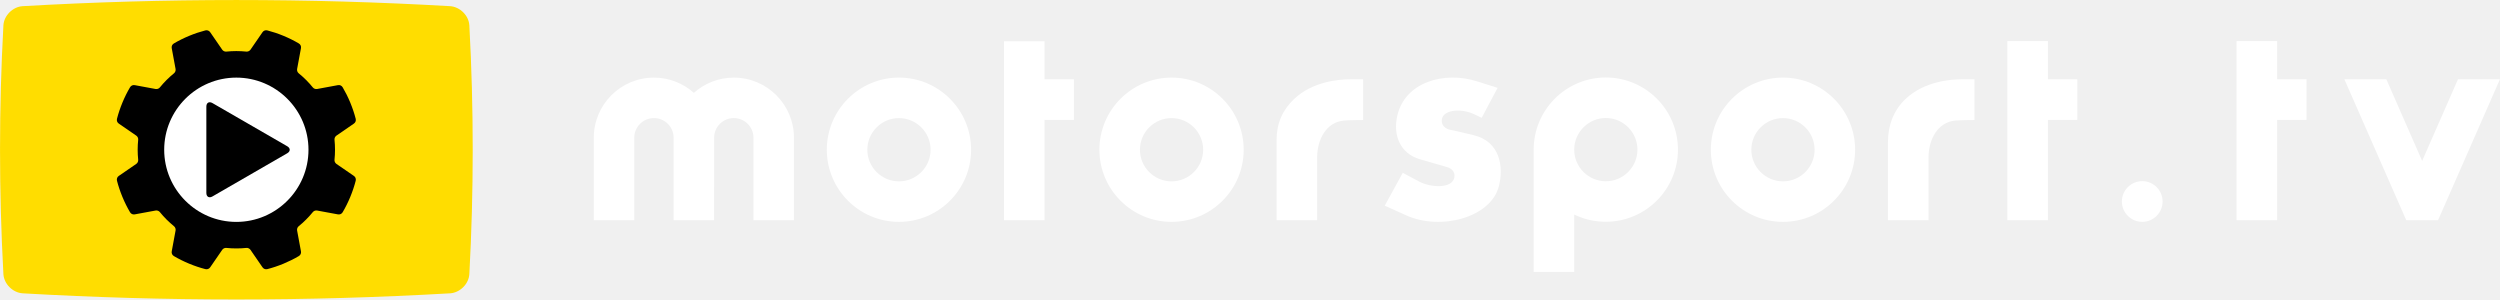
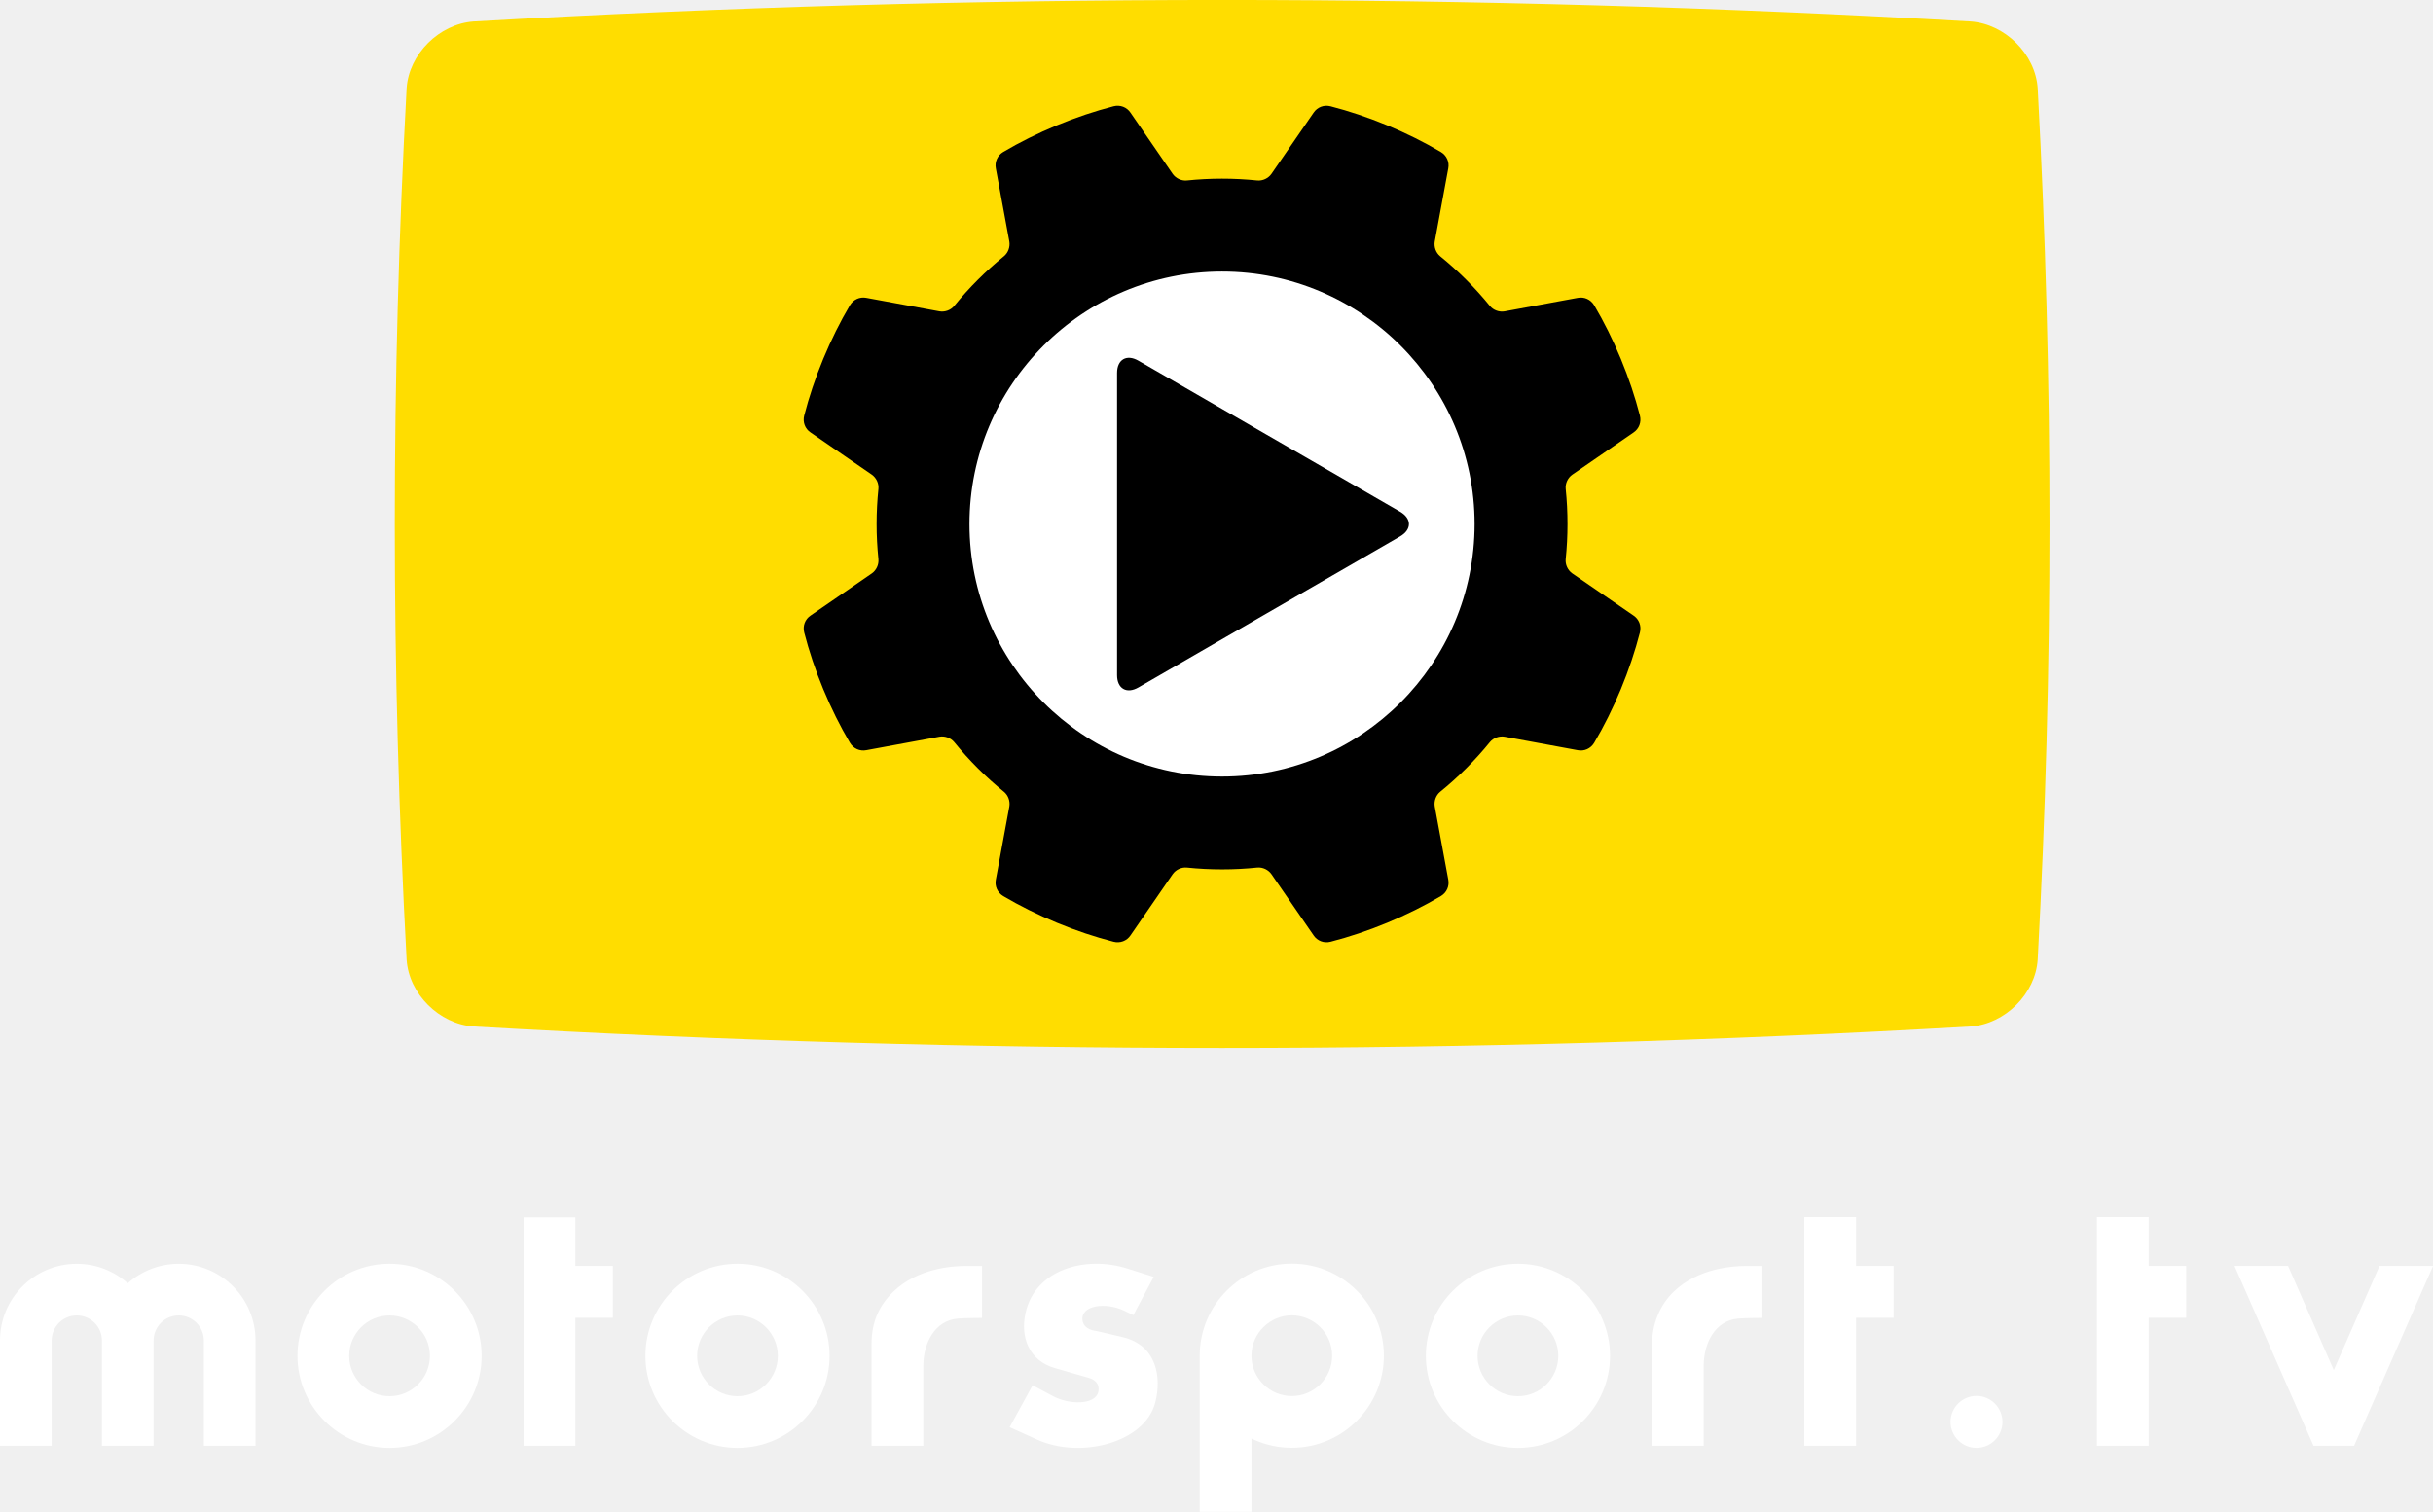
- <svg xmlns="http://www.w3.org/2000/svg" id="svg2" width="946.18" height="113.33" version="1.1" viewBox="0 0 946.18 113.33" xml:space="preserve">
-   <g id="g10" transform="matrix(1.3333 0 0 -1.3333 -54.589 464.67)">
-     <g id="g20" transform="translate(168.74 265.25)">
-       <path id="path22" d="m0 0c-40.519-2.327-80.882-2.327-121.4 0-2.792 0.201-5.25 2.649-5.43 5.422-1.279 23.618-1.28 47.042 0 70.665 0.18 2.773 2.638 5.221 5.43 5.422 40.523 2.327 80.886 2.327 121.4 0 2.792-0.201 5.25-2.649 5.431-5.422 1.279-23.623 1.279-47.047 0-70.665-0.181-2.773-2.639-5.221-5.431-5.422" fill="#fd0" />
-     </g>
-     <g id="g24" transform="translate(116.83 272.12)">
-       <path id="path26" d="m0 0c-0.541-0.139-1.076 0.072-1.374 0.515 0 0-3.165 4.608-3.419 4.967-0.253 0.359-0.702 0.577-1.149 0.536-1.882-0.195-3.796-0.198-5.712-1e-3 -0.448 0.041-0.896-0.176-1.149-0.535-0.254-0.359-3.419-4.967-3.419-4.967-0.298-0.443-0.833-0.654-1.374-0.515-1.492 0.383-3.047 0.902-4.596 1.544s-3.015 1.374-4.342 2.158c-0.48 0.284-0.71 0.811-0.607 1.336 0 0 1.02 5.497 1.095 5.93 0.074 0.433-0.089 0.903-0.434 1.191-1.469 1.193-2.824 2.544-4.04 4.039-0.287 0.344-0.757 0.508-1.19 0.434-0.433-0.075-5.93-1.095-5.93-1.095-0.524-0.103-1.052 0.127-1.336 0.607-0.784 1.326-1.516 2.793-2.158 4.342s-1.161 3.104-1.544 4.596c-0.139 0.541 0.072 1.076 0.515 1.374 0 0 4.608 3.165 4.967 3.419 0.359 0.253 0.576 0.701 0.535 1.149-0.197 1.916-0.194 3.83 1e-3 5.712 0.041 0.447-0.177 0.895-0.536 1.149s-4.967 3.419-4.967 3.419c-0.443 0.298-0.654 0.833-0.515 1.374 0.383 1.492 0.902 3.046 1.544 4.596 0.642 1.549 1.374 3.015 2.158 4.341 0.284 0.481 0.812 0.71 1.336 0.608 0 0 5.497-1.021 5.93-1.095s0.903 0.089 1.19 0.434c1.216 1.495 2.572 2.845 4.04 4.039 0.345 0.287 0.508 0.758 0.434 1.191-0.075 0.433-1.095 5.929-1.095 5.929-0.103 0.525 0.127 1.052 0.607 1.337 1.326 0.784 2.793 1.516 4.342 2.158 1.549 0.641 3.104 1.16 4.596 1.544 0.541 0.139 1.076-0.072 1.374-0.516 0 0 3.165-4.608 3.419-4.966 0.253-0.359 0.701-0.577 1.149-0.536 1.882 0.194 3.796 0.198 5.712 1e-3 0.447-0.041 0.896 0.176 1.149 0.534 0.254 0.359 3.419 4.967 3.419 4.967 0.298 0.444 0.833 0.655 1.374 0.516 1.492-0.384 3.046-0.903 4.596-1.544 1.549-0.642 3.015-1.374 4.341-2.158 0.481-0.285 0.711-0.812 0.608-1.337 0 0-1.021-5.496-1.095-5.929s0.089-0.904 0.434-1.191c1.468-1.194 2.824-2.544 4.04-4.039 0.287-0.345 0.757-0.509 1.19-0.434 0.433 0.074 5.929 1.095 5.929 1.095 0.525 0.103 1.052-0.127 1.337-0.608 0.784-1.326 1.516-2.792 2.158-4.341 0.641-1.55 1.16-3.104 1.544-4.596 0.139-0.541-0.072-1.076-0.516-1.374 0 0-4.608-3.165-4.966-3.419-0.359-0.254-0.576-0.702-0.535-1.149 0.197-1.916 0.193-3.83-1e-3 -5.712-0.041-0.448 0.177-0.896 0.536-1.149 0.358-0.254 4.966-3.419 4.966-3.419 0.444-0.298 0.655-0.833 0.516-1.374-0.384-1.492-0.903-3.047-1.544-4.596-0.642-1.55-1.374-3.016-2.158-4.342-0.284-0.48-0.812-0.71-1.336-0.607 0 0-5.497 1.02-5.93 1.095-0.433 0.074-0.903-0.09-1.19-0.434-1.216-1.495-2.572-2.846-4.04-4.039-0.345-0.288-0.508-0.758-0.434-1.191s1.095-5.93 1.095-5.93c0.102-0.525-0.127-1.052-0.608-1.336-1.326-0.784-2.792-1.516-4.341-2.158-1.55-0.642-3.104-1.161-4.596-1.544" />
-     </g>
-     <g id="g28" transform="translate(108.03 326.48)">
-       <path id="path30" d="m0 0c-11.293 0-20.479-9.186-20.479-20.479s9.186-20.479 20.479-20.479 20.479 9.186 20.479 20.479-9.186 20.479-20.479 20.479" fill="#fff" />
-     </g>
-     <g id="g32" transform="translate(122.47 307)">
-       <path id="path34" d="m0 0c0.953-0.55 0.953-1.45 0-2l-21.22-12.251c-0.953-0.55-1.732-0.1-1.732 1v24.502c0 1.1 0.779 1.55 1.732 1z" />
-     </g>
-     <g id="g36" transform="translate(337.45 336.79)" fill="#fff">
-       <path id="path38" d="m0 0h-11.517v-50.782h11.517v28.463h8.338v11.54h-8.338z" fill="#fff" />
-     </g>
-     <g id="g40" transform="translate(296.12 297.03)" fill="#fff">
-       <path id="path42" d="m0 0c-4.95 0-8.972 4.032-8.972 8.976 0 4.95 4.022 8.982 8.972 8.982 4.953 0 8.979-4.032 8.979-8.982 0-4.944-4.026-8.976-8.979-8.976m0 29.456c-11.293 0-20.477-9.188-20.477-20.48 0-11.293 9.184-20.474 20.477-20.474 11.296 0 20.48 9.181 20.48 20.474 0 11.292-9.184 20.48-20.48 20.48" fill="#fff" />
-     </g>
-     <g id="g44" transform="translate(373.5 297.03)" fill="#fff">
-       <path id="path46" d="m0 0c-4.953 0-8.976 4.032-8.976 8.976 0 4.95 4.023 8.982 8.976 8.982 4.95 0 8.972-4.032 8.972-8.982 0-4.944-4.022-8.976-8.972-8.976m0 29.456c-11.296 0-20.48-9.188-20.48-20.48 0-11.293 9.184-20.474 20.48-20.474 11.293 0 20.477 9.181 20.477 20.474 0 11.292-9.184 20.48-20.477 20.48" fill="#fff" />
-     </g>
-     <g id="g48" transform="translate(249.24 326.48)" fill="#fff">
-       <path id="path50" d="m0 0c-4.354 0-8.318-1.643-11.335-4.325-3.017 2.682-6.981 4.325-11.335 4.325-9.431 0-17.076-7.645-17.076-17.076v-23.405h11.488v23.405c0 3.085 2.503 5.588 5.588 5.588 3.088 0 5.591-2.503 5.591-5.588v-23.405h11.485l6e-3 23.405c0 3.085 2.5 5.588 5.588 5.588 3.085 0 5.588-2.503 5.588-5.588v-23.405h11.488v23.405c0 9.431-7.645 17.076-17.076 17.076" fill="#fff" />
-     </g>
-     <g id="g52" transform="translate(408.25 320.37)" fill="#fff">
-       <path id="path54" d="m0 0c-3.232-3.088-4.937-6.815-4.937-11.677v-22.696h11.517v18.114c0.105 4.745 2.506 9.731 7.638 10.18 1.406 0.136 5.406 0.153 5.406 0.153v11.559h-3.668c-3.02 0-10.638-0.55-15.956-5.633" fill="#fff" />
-     </g>
-     <g id="g56" transform="translate(547.06 297.03)" fill="#fff">
-       <path id="path58" d="m0 0c-4.95 0-8.979 4.032-8.979 8.976 0 4.95 4.029 8.982 8.979 8.982 4.953 0 8.976-4.032 8.976-8.982 0-4.944-4.023-8.976-8.976-8.976m0 29.456c-11.293 0-20.477-9.188-20.477-20.48 0-11.293 9.184-20.474 20.477-20.474 11.296 0 20.48 9.181 20.48 20.474 0 11.292-9.184 20.48-20.48 20.48" fill="#fff" />
-     </g>
-     <g id="g60" transform="translate(622.27 326.01)" fill="#fff">
-       <path id="path62" d="m0 0v10.834h-11.514v-50.84h11.514v28.466h8.341v11.54z" fill="#fff" />
-     </g>
-     <g id="g64" transform="translate(581.8 320.37)" fill="#fff">
-       <path id="path66" d="m0 0c-3.232-3.088-4.937-7.29-4.937-12.152v-22.221h11.514v18.114c0.104 4.745 2.509 9.731 7.641 10.18 1.406 0.136 5.406 0.153 5.406 0.153v11.559h-3.668c-3.02 0-10.638-0.55-15.956-5.633" fill="#fff" />
-     </g>
-     <g id="g68" transform="translate(496.77 297.06)" fill="#fff">
-       <path id="path70" d="m0 0c-4.908 0-8.933 3.987-8.969 8.885l-3e-3 0.273c0.104 4.856 4.129 8.797 8.972 8.797 4.95 0 8.979-4.026 8.979-8.976s-4.029-8.979-8.979-8.979m0 29.456c-11.293 0-20.477-9.188-20.477-20.48v-34.715h11.508v16.285l0.752-0.332c2.571-1.139 5.34-1.715 8.217-1.715 11.293 0 20.48 9.187 20.48 20.48 0 11.289-9.187 20.477-20.48 20.477" fill="#fff" />
-     </g>
-     <g id="g72" transform="translate(459.1 310.18)" fill="#fff">
-       <path id="path74" d="m0 0-5.705 1.331c-0.355 0.078-2.88 0.225-3.18 2.444-0.367 3.326 5.188 4.071 9.328 2.07l1.991-0.96 4.521 8.507-5.845 1.848c-9.249 2.955-20.5-0.146-22.648-9.841-1.253-5.545 0.895-10.648 6.441-12.276l7.697-2.219c1.34-0.371 2.362-1.406 2.069-2.965-0.589-3.173-6.655-2.955-10.062-1.1l-4.576 2.438-5.113-9.324 6.063-2.737c9.767-4.436 24.115-0.664 26.338 8.292 1.409 5.468 0.368 12.715-7.319 14.492" fill="#fff" />
-     </g>
-     <g id="g76" transform="translate(649.04 297.09)" fill="#fff">
-       <path id="path78" d="m0 0c-3.186 0-5.777-2.591-5.777-5.776 0-3.186 2.591-5.777 5.777-5.777 3.185 0 5.776 2.591 5.776 5.777 0 3.185-2.591 5.776-5.776 5.776" fill="#fff" />
-     </g>
-     <g id="g80" transform="translate(695.67 326.01)" fill="#fff">
-       <path id="path82" d="m0 0h-8.338v10.834h-11.518v-50.841h11.518v28.466h8.338z" fill="#fff" />
-     </g>
-     <g id="g84" transform="translate(733.01 286)" fill="#fff">
-       <path id="path86" d="m0 0 17.564 40.007h-11.908l-10.168-23.176-10.167 23.176h-11.909l17.565-40.007z" fill="#fff" />
-     </g>
+ <svg xmlns="http://www.w3.org/2000/svg" id="svg2" width="1287.2" height="800" version="1.1" viewBox="0 0 1287.2 800" xml:space="preserve">
+   <g id="g4702" transform="matrix(4.8936 0 0 4.8936 208.81 -.045454)" stroke-width="1.333">
+     <path id="path22" d="m170.39 111.01c-54.024 3.103-107.84 3.103-161.86 0-3.723-0.268-7-3.532-7.24-7.229-1.705-31.49-1.707-62.721 0-94.218 0.24-3.697 3.517-6.961 7.24-7.229 54.029-3.103 107.85-3.103 161.86 0 3.723 0.268 7 3.532 7.241 7.229 1.705 31.497 1.705 62.728 0 94.218-0.241 3.697-3.519 6.961-7.241 7.229" fill="#fd0" />
+     <path id="path26" d="m101.18 101.85c-0.721 0.185-1.435-0.096-1.832-0.687 0 0-4.22-6.144-4.559-6.622-0.337-0.479-0.936-0.769-1.532-0.715-2.509 0.26-5.061 0.264-7.616 0.001-0.597-0.055-1.195 0.235-1.532 0.713-0.339 0.479-4.559 6.622-4.559 6.622-0.397 0.591-1.111 0.872-1.832 0.687-1.989-0.511-4.063-1.203-6.128-2.059-2.065-0.856-4.02-1.832-5.789-2.877-0.64-0.379-0.947-1.081-0.809-1.781 0 0 1.36-7.329 1.46-7.907 0.099-0.577-0.119-1.204-0.579-1.588-1.959-1.591-3.765-3.392-5.386-5.385-0.383-0.459-1.009-0.677-1.587-0.579-0.577 0.1-7.907 1.46-7.907 1.46-0.699 0.137-1.403-0.169-1.781-0.809-1.045-1.768-2.021-3.724-2.877-5.789-0.856-2.065-1.548-4.139-2.059-6.128-0.185-0.721 0.096-1.435 0.687-1.832 0 0 6.144-4.22 6.622-4.559 0.479-0.337 0.768-0.935 0.713-1.532-0.263-2.555-0.259-5.106 0.001-7.616 0.055-0.596-0.236-1.193-0.715-1.532-0.479-0.339-6.622-4.559-6.622-4.559-0.591-0.397-0.872-1.111-0.687-1.832 0.511-1.989 1.203-4.061 2.059-6.128 0.856-2.065 1.832-4.02 2.877-5.788 0.379-0.641 1.083-0.947 1.781-0.811 0 0 7.329 1.361 7.907 1.46 0.577 0.099 1.204-0.119 1.587-0.579 1.621-1.993 3.429-3.793 5.386-5.385 0.46-0.383 0.677-1.011 0.579-1.588-0.1-0.577-1.46-7.905-1.46-7.905-0.137-0.7 0.169-1.403 0.809-1.783 1.768-1.045 3.724-2.021 5.789-2.877 2.065-0.855 4.139-1.547 6.128-2.059 0.721-0.185 1.435 0.096 1.832 0.688 0 0 4.22 6.144 4.559 6.621 0.337 0.479 0.935 0.769 1.532 0.715 2.509-0.259 5.061-0.264 7.616-0.001 0.596 0.055 1.195-0.235 1.532-0.712 0.339-0.479 4.559-6.622 4.559-6.622 0.397-0.592 1.111-0.873 1.832-0.688 1.989 0.512 4.061 1.204 6.128 2.059 2.065 0.856 4.02 1.832 5.788 2.877 0.641 0.38 0.948 1.083 0.811 1.783 0 0-1.361 7.328-1.46 7.905-0.099 0.577 0.119 1.205 0.579 1.588 1.957 1.592 3.765 3.392 5.386 5.385 0.383 0.46 1.009 0.679 1.587 0.579 0.577-0.099 7.905-1.46 7.905-1.46 0.7-0.137 1.403 0.169 1.783 0.811 1.045 1.768 2.021 3.723 2.877 5.788 0.855 2.067 1.547 4.139 2.059 6.128 0.185 0.721-0.096 1.435-0.688 1.832 0 0-6.144 4.22-6.621 4.559-0.479 0.339-0.768 0.936-0.713 1.532 0.263 2.555 0.257 5.106-1e-3 7.616-0.055 0.597 0.236 1.195 0.715 1.532 0.477 0.339 6.621 4.559 6.621 4.559 0.592 0.397 0.873 1.111 0.688 1.832-0.512 1.989-1.204 4.063-2.059 6.128-0.856 2.067-1.832 4.021-2.877 5.789-0.379 0.64-1.083 0.947-1.781 0.809 0 0-7.329-1.36-7.907-1.46-0.577-0.099-1.204 0.12-1.587 0.579-1.621 1.993-3.429 3.795-5.386 5.385-0.46 0.384-0.677 1.011-0.579 1.588 0.099 0.577 1.46 7.907 1.46 7.907 0.136 0.7-0.169 1.403-0.811 1.781-1.768 1.045-3.723 2.021-5.788 2.877-2.067 0.856-4.139 1.548-6.128 2.059" />
+     <path id="path30" d="m89.447 29.374c-15.057 0-27.305 12.248-27.305 27.305s12.248 27.305 27.305 27.305c15.057 0 27.305-12.248 27.305-27.305s-12.248-27.305-27.305-27.305" fill="#fff" />
+     <path id="path34" d="m108.7 55.347c1.271 0.733 1.271 1.933 0 2.667l-28.293 16.334c-1.271 0.733-2.309 0.133-2.309-1.333v-32.669c0-1.467 1.039-2.067 2.309-1.333z" />
+   </g>
+   <g id="g4696" transform="matrix(1.7843 0 0 1.7843 -400.98 616.37)" fill="#fff" stroke-width="1.333">
+     <path id="path38" d="m395.33 15.628h-15.356v67.708h15.356v-37.95h11.117v-15.386h-11.117z" />
+     <path id="path42" d="m340.23 68.64c-6.6 0-11.962-5.376-11.962-11.968 0-6.6 5.362-11.976 11.962-11.976 6.604 0 11.972 5.376 11.972 11.976 0 6.592-5.368 11.968-11.972 11.968m0-39.274c-15.057 0-27.302 12.25-27.302 27.306 0 15.057 12.245 27.298 27.302 27.298 15.061 0 27.306-12.241 27.306-27.298 0-15.056-12.245-27.306-27.306-27.306" />
+     <path id="path46" d="m443.4 68.64c-6.604 0-11.968-5.376-11.968-11.968 0-6.6 5.364-11.976 11.968-11.976 6.6 0 11.962 5.376 11.962 11.976 0 6.592-5.362 11.968-11.962 11.968m0-39.274c-15.061 0-27.306 12.25-27.306 27.306 0 15.057 12.245 27.298 27.306 27.298 15.057 0 27.302-12.241 27.302-27.298 0-15.056-12.245-27.306-27.302-27.306" />
+     <path id="path50" d="m277.72 29.374c-5.805 0-11.09 2.191-15.113 5.766-4.023-3.576-9.308-5.766-15.113-5.766-12.574 0-22.767 10.193-22.767 22.767v31.206h15.317v-31.206c0-4.113 3.337-7.45 7.45-7.45 4.117 0 7.455 3.337 7.455 7.45v31.206h15.313l8e-3 -31.206c0-4.113 3.333-7.45 7.45-7.45 4.113 0 7.45 3.337 7.45 7.45v31.206h15.317v-31.206c0-12.574-10.193-22.767-22.767-22.767" />
+     <path id="path54" d="m489.73 37.521c-4.309 4.117-6.582 9.086-6.582 15.569v30.261h15.356v-24.151c0.14-6.327 3.341-12.974 10.184-13.573 1.875-0.181 7.208-0.204 7.208-0.204v-15.412h-4.891c-4.027 0-14.184 0.733-21.274 7.511" />
+     <path id="path58" d="m674.81 68.64c-6.6 0-11.972-5.376-11.972-11.968 0-6.6 5.372-11.976 11.972-11.976 6.604 0 11.968 5.376 11.968 11.976 0 6.592-5.364 11.968-11.968 11.968m0-39.274c-15.057 0-27.302 12.25-27.302 27.306 0 15.057 12.245 27.298 27.302 27.298 15.061 0 27.306-12.241 27.306-27.298 0-15.056-12.245-27.306-27.306-27.306" />
+     <path id="path62" d="m775.08 30.001v-14.445h-15.352v67.785h15.352v-37.954h11.121v-15.386z" />
+     <path id="path66" d="m721.12 37.521c-4.309 4.117-6.582 9.72-6.582 16.202v29.627h15.352v-24.151c0.139-6.327 3.345-12.974 10.188-13.573 1.875-0.181 7.208-0.204 7.208-0.204v-15.412h-4.891c-4.027 0-14.184 0.733-21.274 7.511" />
+     <path id="path70" d="m607.75 68.6c-6.544 0-11.91-5.316-11.958-11.846l-4e-3 -0.364c0.139-6.474 5.505-11.729 11.962-11.729 6.6 0 11.972 5.368 11.972 11.968s-5.372 11.972-11.972 11.972m0-39.274c-15.057 0-27.302 12.25-27.302 27.306v46.286h15.344v-21.713l1.003 0.443c3.428 1.519 7.12 2.287 10.956 2.287 15.057 0 27.306-12.249 27.306-27.306 0-15.052-12.249-27.302-27.306-27.302" />
+     <path id="path74" d="m557.53 51.107-7.606-1.775c-0.473-0.104-3.84-0.3-4.24-3.259-0.489-4.435 6.917-5.428 12.437-2.76l2.655 1.28 6.028-11.342-7.793-2.464c-12.332-3.94-27.333 0.195-30.197 13.121-1.671 7.393 1.193 14.197 8.588 16.368l10.262 2.959c1.787 0.495 3.149 1.875 2.759 3.953-0.785 4.231-8.873 3.94-13.416 1.467l-6.101-3.251-6.817 12.432 8.084 3.649c13.022 5.915 32.153 0.885 35.116-11.056 1.879-7.29 0.491-16.953-9.758-19.322" />
+     <path id="path78" d="m810.78 68.56c-4.248 0-7.702 3.455-7.702 7.701 0 4.248 3.455 7.702 7.702 7.702 4.247 0 7.701-3.455 7.701-7.702 0-4.247-3.455-7.701-7.701-7.701" />
+     <path id="path82" d="m872.95 30.001h-11.117v-14.445h-15.357v67.786h15.357v-37.954h11.117z" />
+     <path id="path86" d="m922.73 83.346 23.418-53.341h-15.877l-13.557 30.901-13.556-30.901h-15.878l23.419 53.341z" />
  </g>
</svg>
